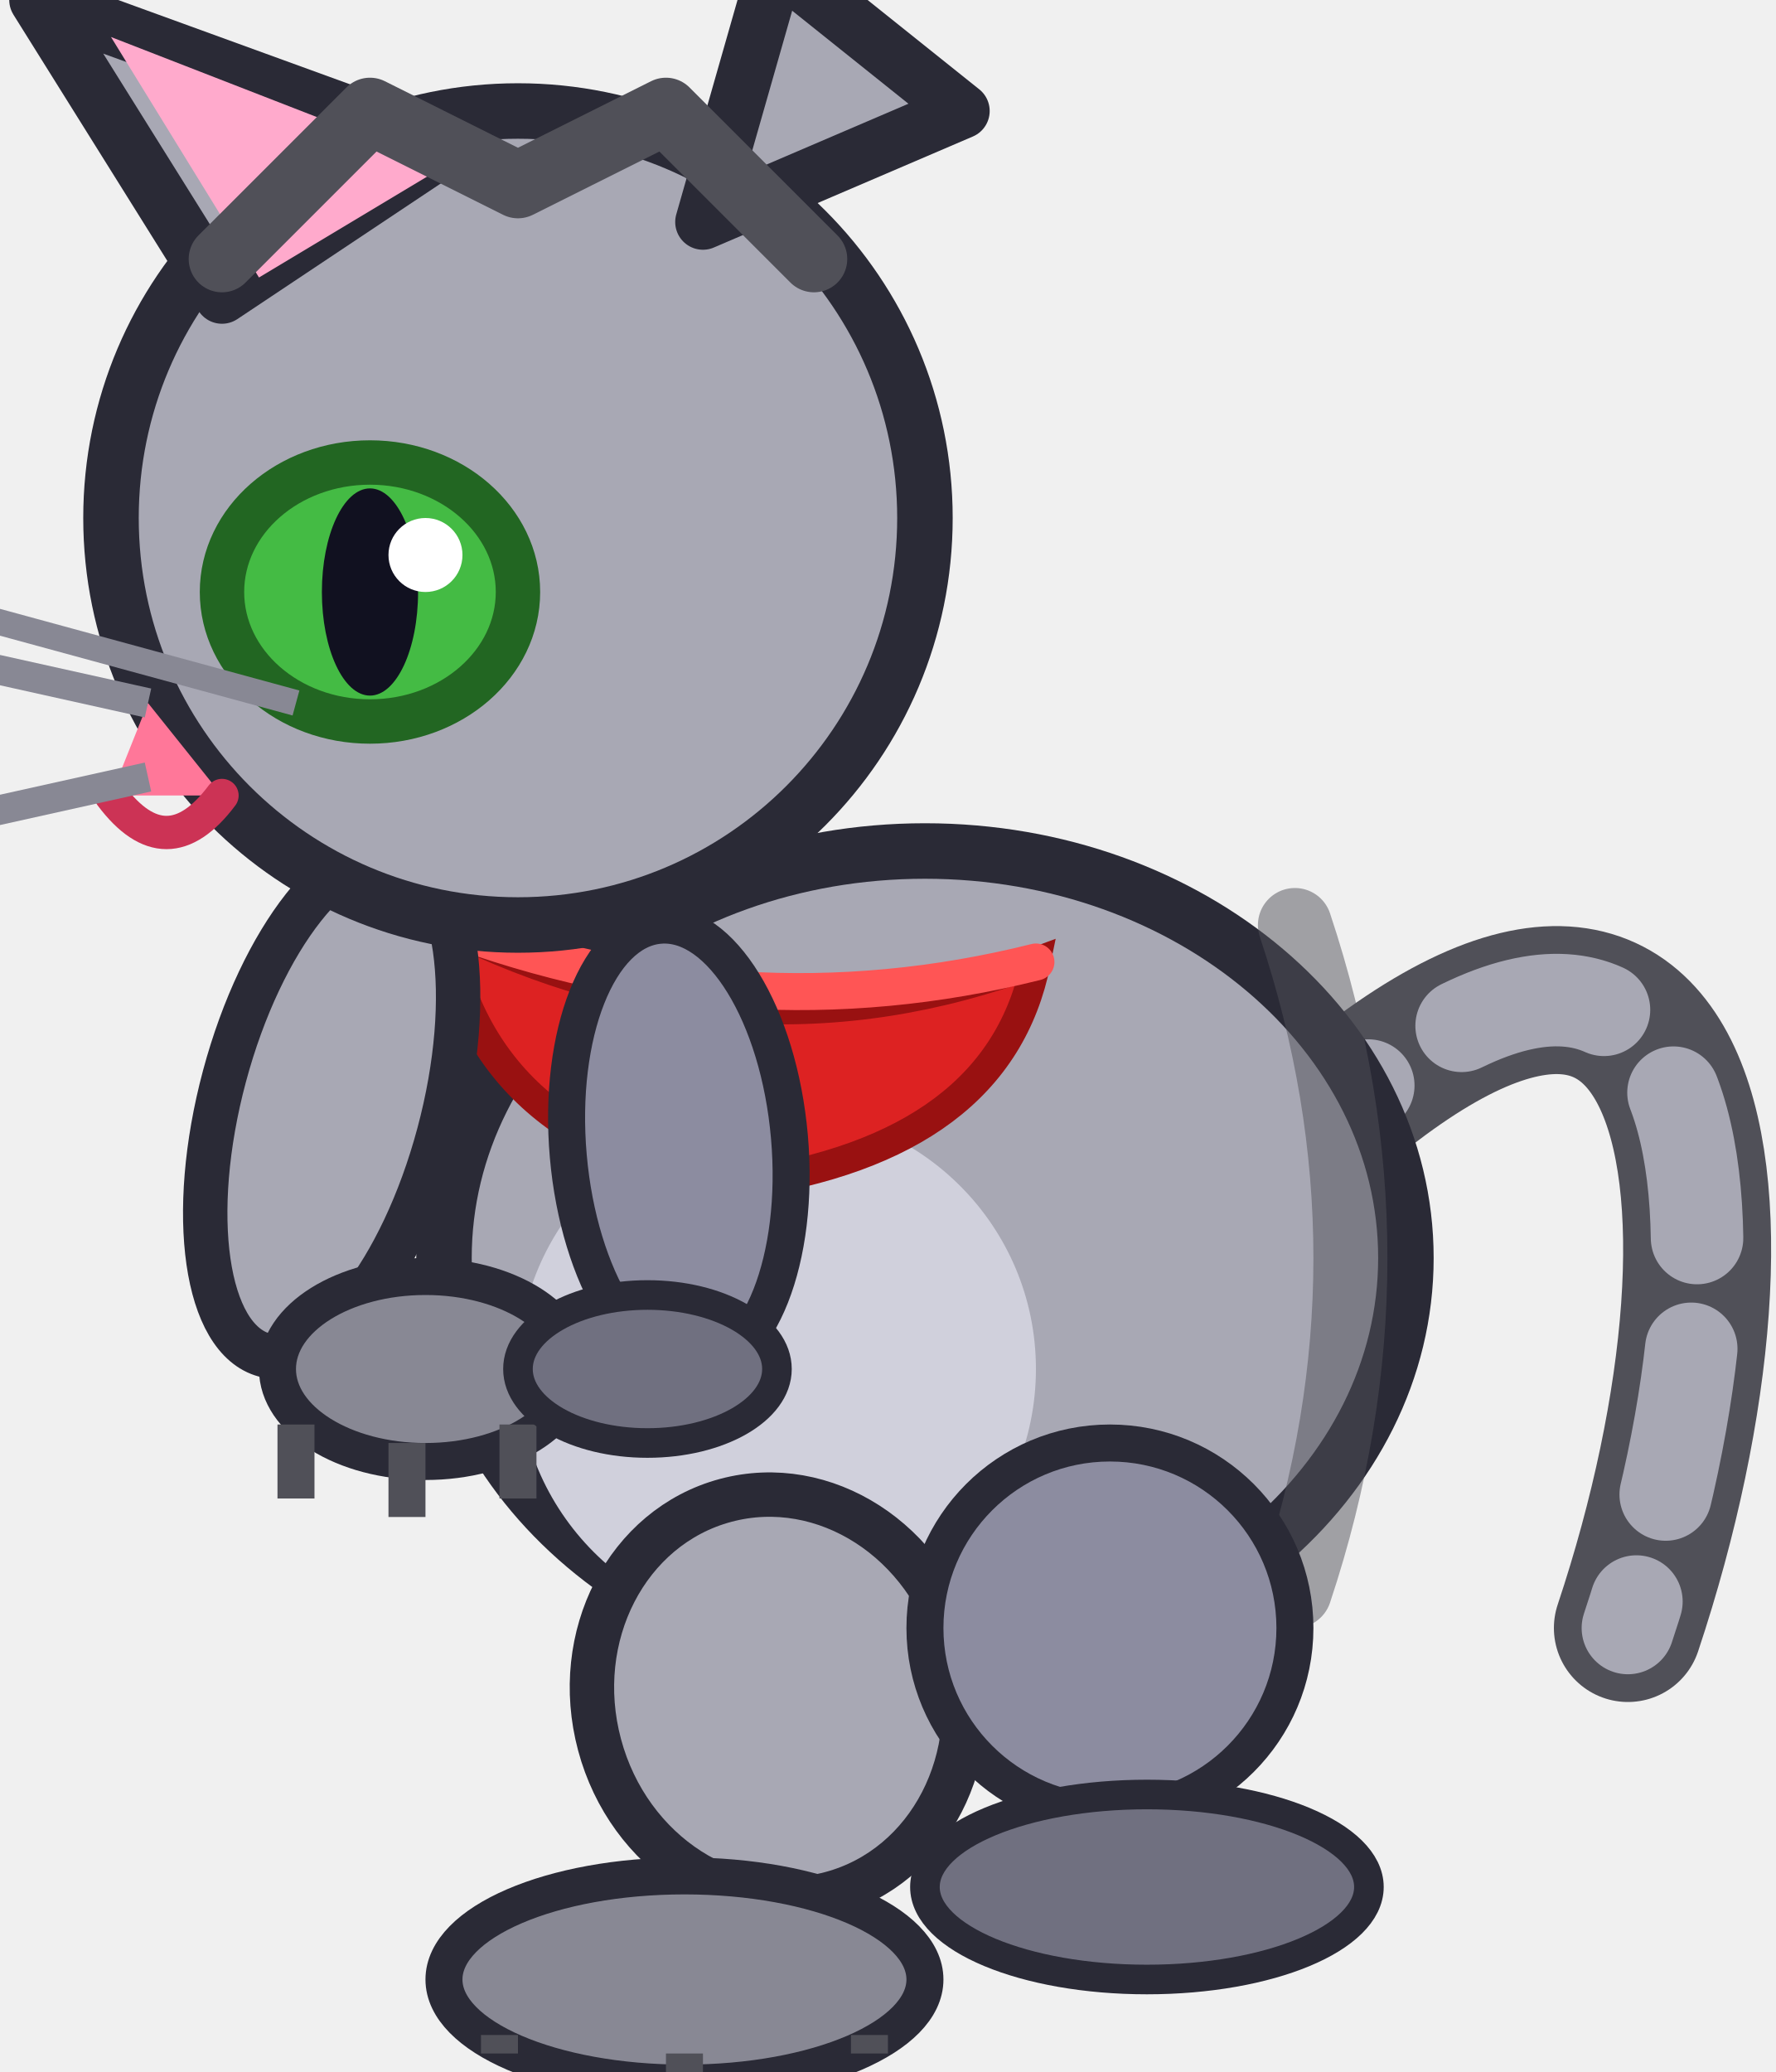
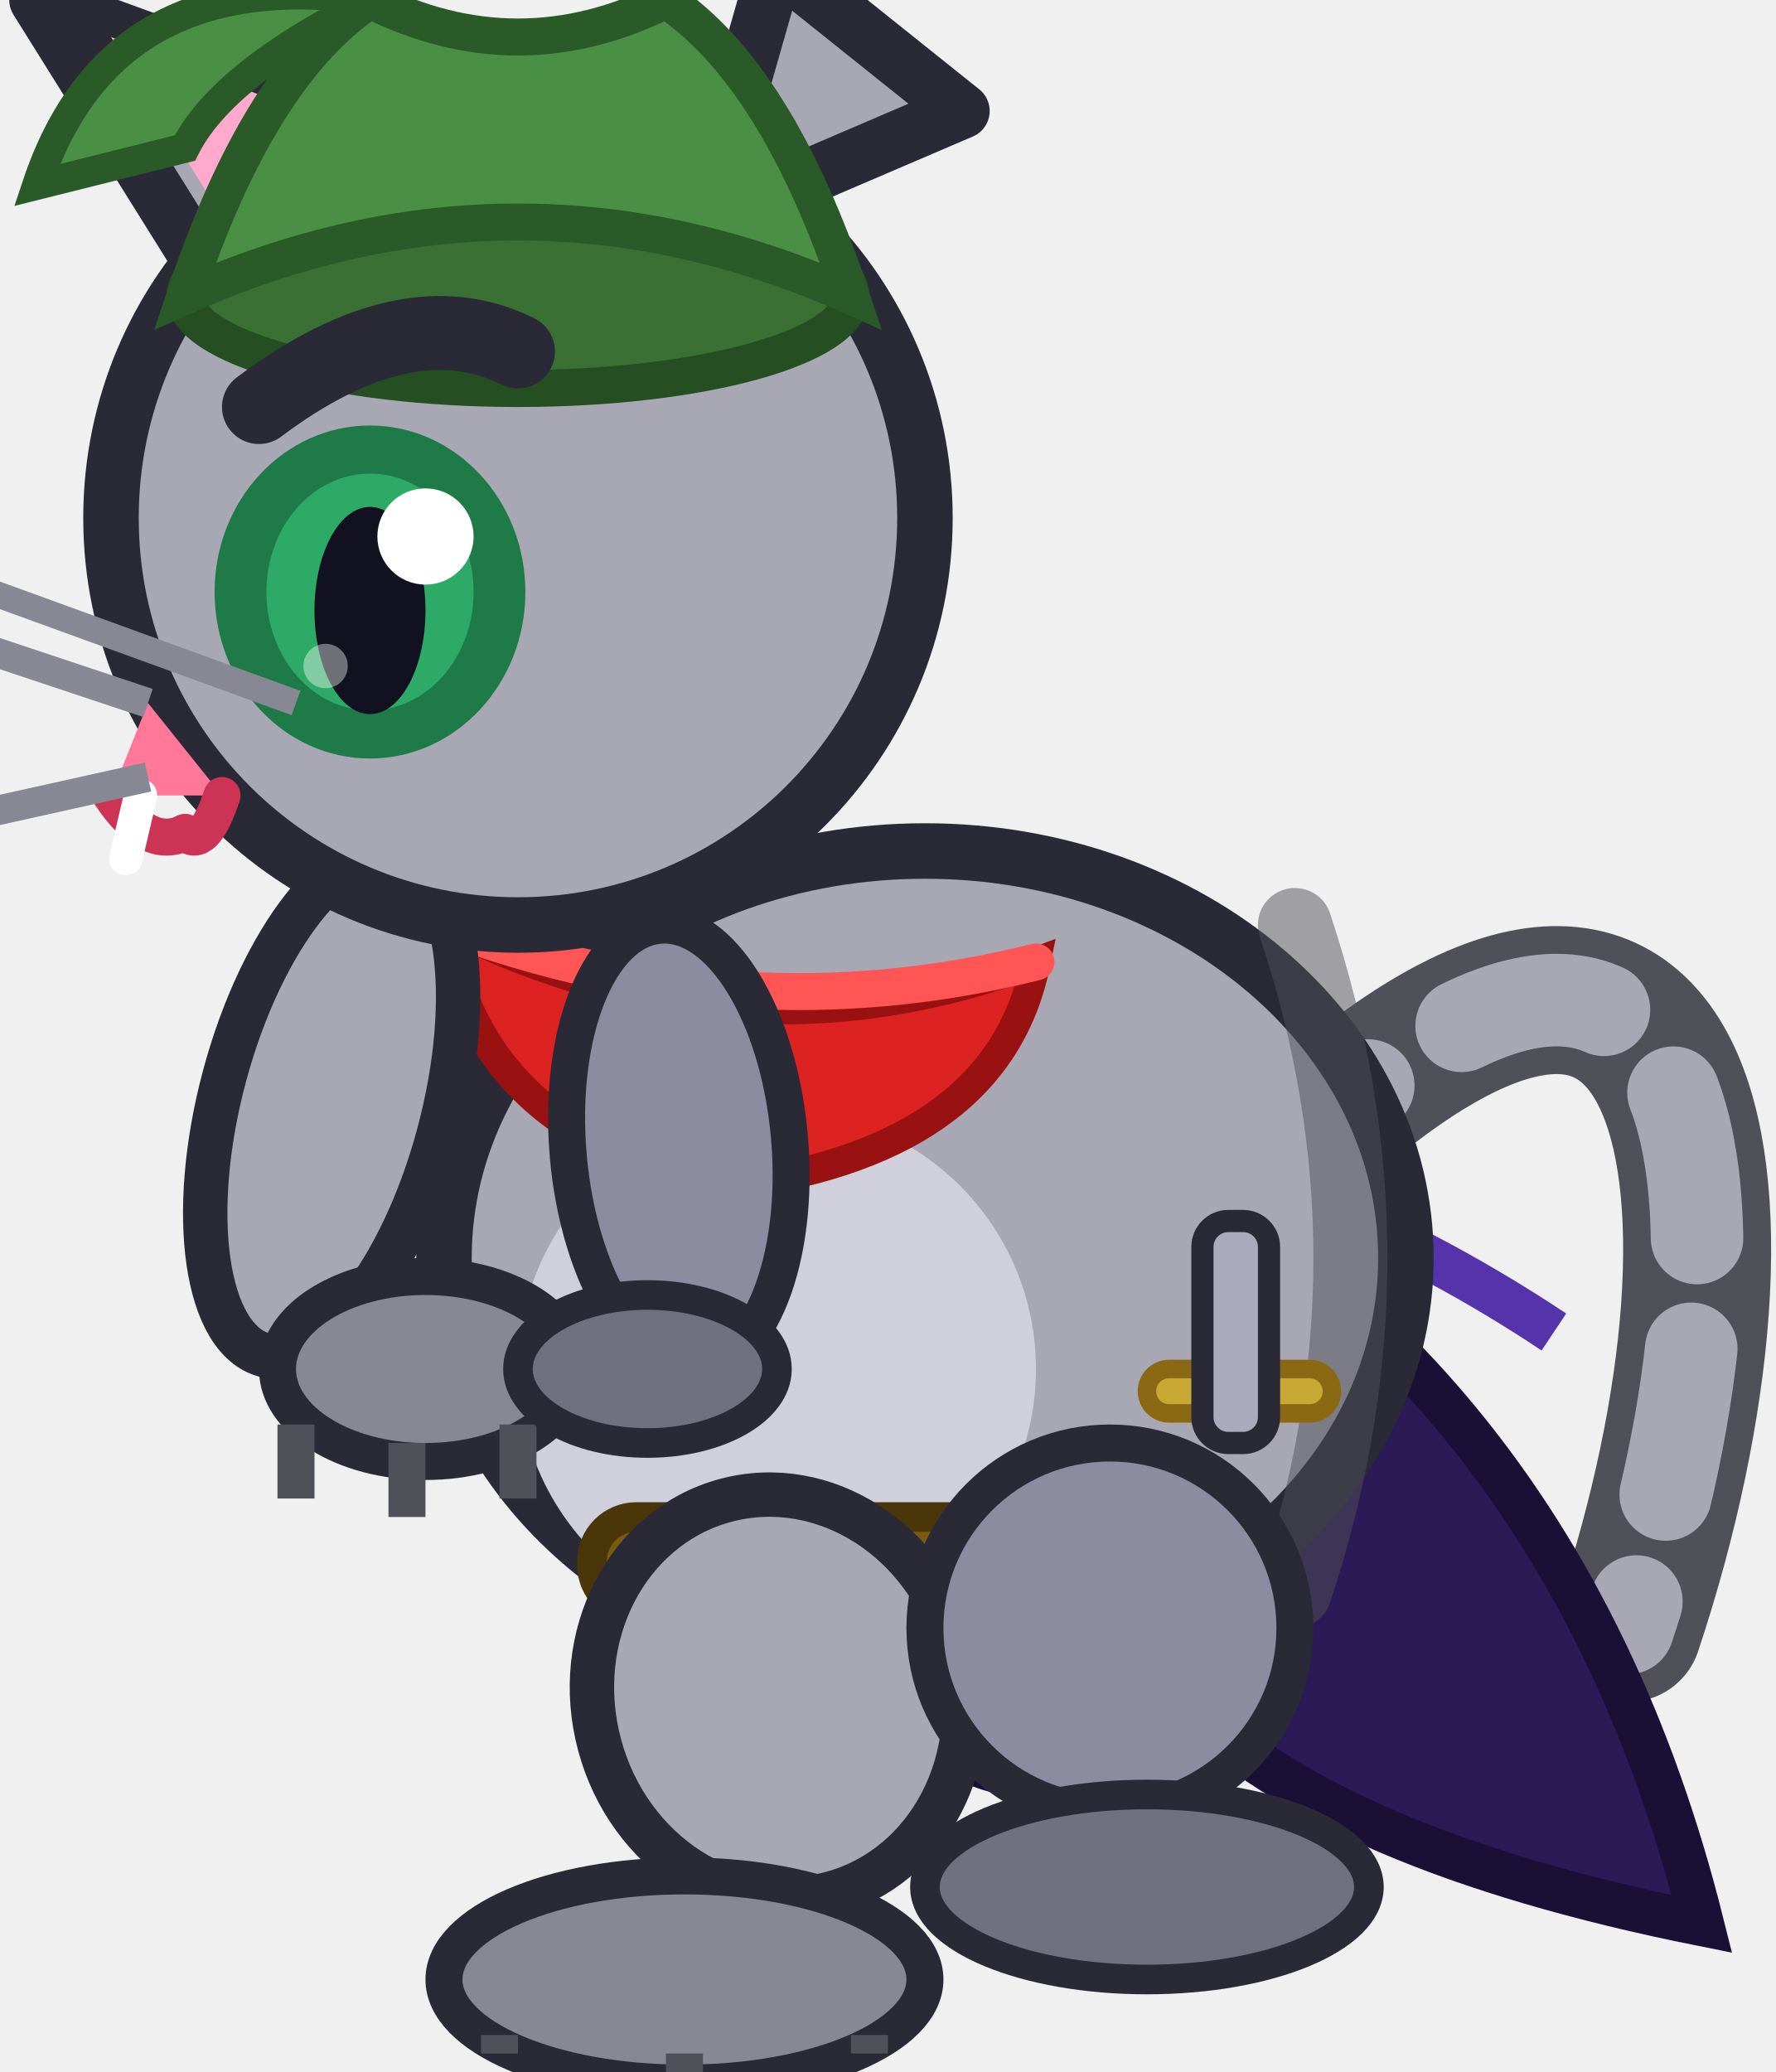
<svg xmlns="http://www.w3.org/2000/svg" viewBox="0 0 48 56">
  <path d="M34,32 C46,20 48,32 44,44" fill="none" stroke="#505058" stroke-width="4" stroke-linecap="round" />
  <path d="M34,32 C46,20 48,32 44,44" fill="none" stroke="#A8A8B4" stroke-width="2.5" stroke-linecap="round" stroke-dasharray="4,3" />
+   <path d="M28,30 Q42,36 46,52 Q36,50 32,46 Q28,50 24,46" fill="#2A1A55" stroke="#1A1035" stroke-width="1.2" />
+   <path d="M28,30 Q36,32 42,36" fill="none" stroke="#5533AA" stroke-width="1.2" />
  <ellipse cx="25" cy="34" rx="13" ry="11" fill="#A8A8B4" stroke="#2A2A36" stroke-width="1.5" />
  <ellipse cx="21" cy="37" rx="7" ry="7" fill="#D0D0DC" />
  <path d="M35,25 Q38,34 35,43" fill="none" stroke="#505058" stroke-width="2" stroke-linecap="round" opacity="0.5" />
+   <rect x="16" y="41" width="18" height="2.5" rx="1.2" fill="#7A5A12" stroke="#4A3608" stroke-width="0.8" />
+   <rect x="31" y="37" width="5" height="1.2" rx="0.6" fill="#C8A832" stroke="#8B6914" stroke-width="0.5" />
+   <rect x="32.5" y="33" width="1.8" height="6" rx="0.7" fill="#AAAABC" stroke="#2A2A36" stroke-width="0.6" />
  <path d="M12,25 Q20,29 28,26 Q27,31 20,32 Q13,31 12,25 Z" fill="#DD2222" stroke="#991111" stroke-width="0.8" />
  <path d="M12,25 Q20,28 28,26" fill="none" stroke="#FF5555" stroke-width="1" stroke-linecap="round" />
  <ellipse cx="10" cy="30" rx="3" ry="7" fill="#A8A8B4" stroke="#2A2A36" stroke-width="1.2" transform="rotate(15,10,26)" />
  <ellipse cx="11.5" cy="37" rx="4" ry="2.5" fill="#888894" stroke="#2A2A36" stroke-width="1" />
  <line x1="8" y1="38.5" x2="8" y2="40.5" stroke="#505058" stroke-width="1" />
  <line x1="11" y1="39" x2="11" y2="41" stroke="#505058" stroke-width="1" />
  <line x1="14" y1="38.5" x2="14" y2="40.5" stroke="#505058" stroke-width="1" />
  <ellipse cx="18" cy="31" rx="3" ry="6" fill="#8C8CA0" stroke="#2A2A36" stroke-width="1" transform="rotate(-5,18,27)" />
  <ellipse cx="17.5" cy="37" rx="3.5" ry="2" fill="#707080" stroke="#2A2A36" stroke-width="0.8" />
  <ellipse cx="20" cy="46" rx="5" ry="5.5" fill="#A8A8B4" stroke="#2A2A36" stroke-width="1.2" transform="rotate(-15,20,42)" />
  <ellipse cx="18.5" cy="53.5" rx="6.5" ry="2.8" fill="#888894" stroke="#2A2A36" stroke-width="1" />
  <line x1="13.5" y1="55" x2="13.5" y2="55.5" stroke="#505058" stroke-width="1" />
  <line x1="18.5" y1="55.5" x2="18.5" y2="56" stroke="#505058" stroke-width="1" />
  <line x1="23.5" y1="55" x2="23.5" y2="55.5" stroke="#505058" stroke-width="1" />
  <ellipse cx="30" cy="44" rx="5" ry="5" fill="#8C8CA0" stroke="#2A2A36" stroke-width="1" />
  <ellipse cx="31" cy="51" rx="6" ry="2.5" fill="#707080" stroke="#2A2A36" stroke-width="0.8" />
  <circle cx="14" cy="14" r="11" fill="#A8A8B4" stroke="#2A2A36" stroke-width="1.5" />
  <polygon points="6,8 1,0 12,4" fill="#A8A8B4" stroke="#2A2A36" stroke-width="1.5" stroke-linejoin="round" />
  <polygon points="7,7.5 3,1 12,4.5" fill="#FFAACC" />
  <polygon points="19,6 21,-1 26,3" fill="#A8A8B4" stroke="#2A2A36" stroke-width="1.5" stroke-linejoin="round" />
-   <path d="M6,7 L10,3 L14,5 L18,3 L22,7" fill="none" stroke="#505058" stroke-width="1.8" stroke-linecap="round" stroke-linejoin="round" />
-   <ellipse cx="10" cy="16" rx="4" ry="3.5" fill="#44BB44" stroke="#226622" stroke-width="1.2" />
-   <ellipse cx="10" cy="16" rx="1.3" ry="2.8" fill="#111120" />
-   <circle cx="11.5" cy="15" r="1" fill="white" />
+   <ellipse cx="14" cy="8" rx="9" ry="2.5" fill="#3A7034" stroke="#254E23" stroke-width="1" />
+   <path d="M5,8 Q14,4 23,8 Q21,2 18,0 Q14,2 10,0 Q7,2 5,8 Z" fill="#4A9044" stroke="#2A5A28" stroke-width="1" />
+   <path d="M10,0 Q3,-1 1,5 L5,4 Q6,2 10,0 Z" fill="#4A9044" stroke="#2A5A28" stroke-width="0.8" />
+   <path d="M7,11 Q11,8 14,9.5" fill="none" stroke="#2A2A36" stroke-width="2" stroke-linecap="round" />
+   <ellipse cx="10" cy="16" rx="4.2" ry="4.5" fill="#1E7A47" />
+   <ellipse cx="10" cy="16" rx="2.8" ry="3.2" fill="#2EAA67" />
+   <ellipse cx="10" cy="16.5" rx="1.5" ry="2.8" fill="#111120" />
+   <circle cx="11.5" cy="14.5" r="1.3" fill="white" />
+   <circle cx="8.8" cy="18" r="0.6" fill="white" opacity="0.4" />
  <polygon points="4,19 3,21.5 6,21.5" fill="#FF7799" />
-   <path d="M3,21.5 Q4.5,23.5 6,21.5" fill="none" stroke="#CC3355" stroke-width="0.9" stroke-linecap="round" />
-   <line x1="4" y1="19" x2="-5" y2="17" stroke="#888894" stroke-width="0.8" />
+   <path d="M3,21.5 Q4,23 5,22.5" fill="none" stroke="#CC3355" stroke-width="1" stroke-linecap="round" />
+   <path d="M5,22.5 Q5.5,23 6,21.5" fill="none" stroke="#CC3355" stroke-width="1" stroke-linecap="round" />
+   <line x1="3.8" y1="21.5" x2="3.4" y2="23.2" stroke="white" stroke-width="0.9" stroke-linecap="round" />
+   <line x1="4" y1="19" x2="-5" y2="16" stroke="#888894" stroke-width="0.8" />
  <line x1="4" y1="21" x2="-5" y2="23" stroke="#888894" stroke-width="0.8" />
-   <line x1="8" y1="19" x2="-3" y2="16" stroke="#888894" stroke-width="0.7" />
+   <line x1="8" y1="19" x2="-3" y2="15" stroke="#888894" stroke-width="0.7" />
</svg>
